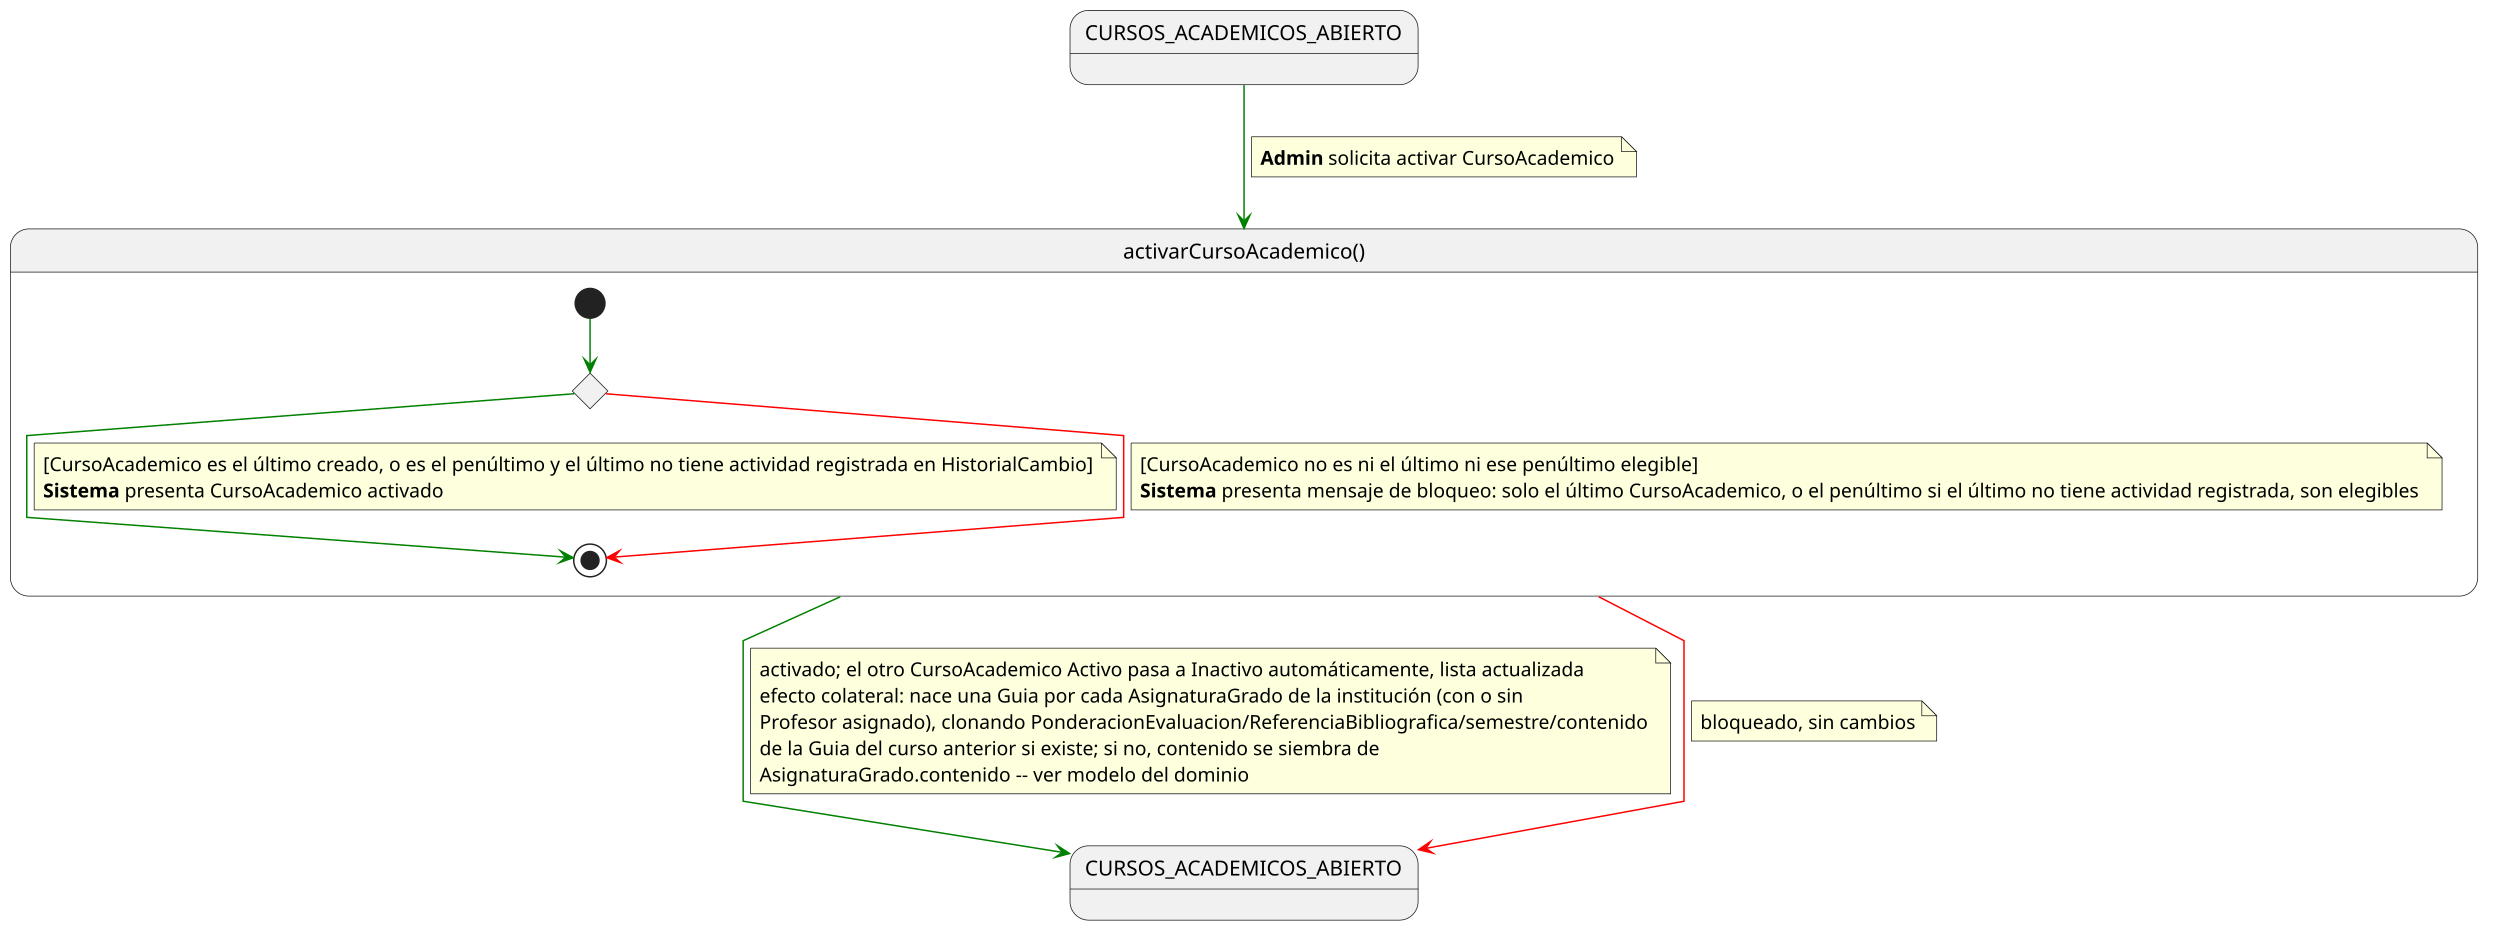
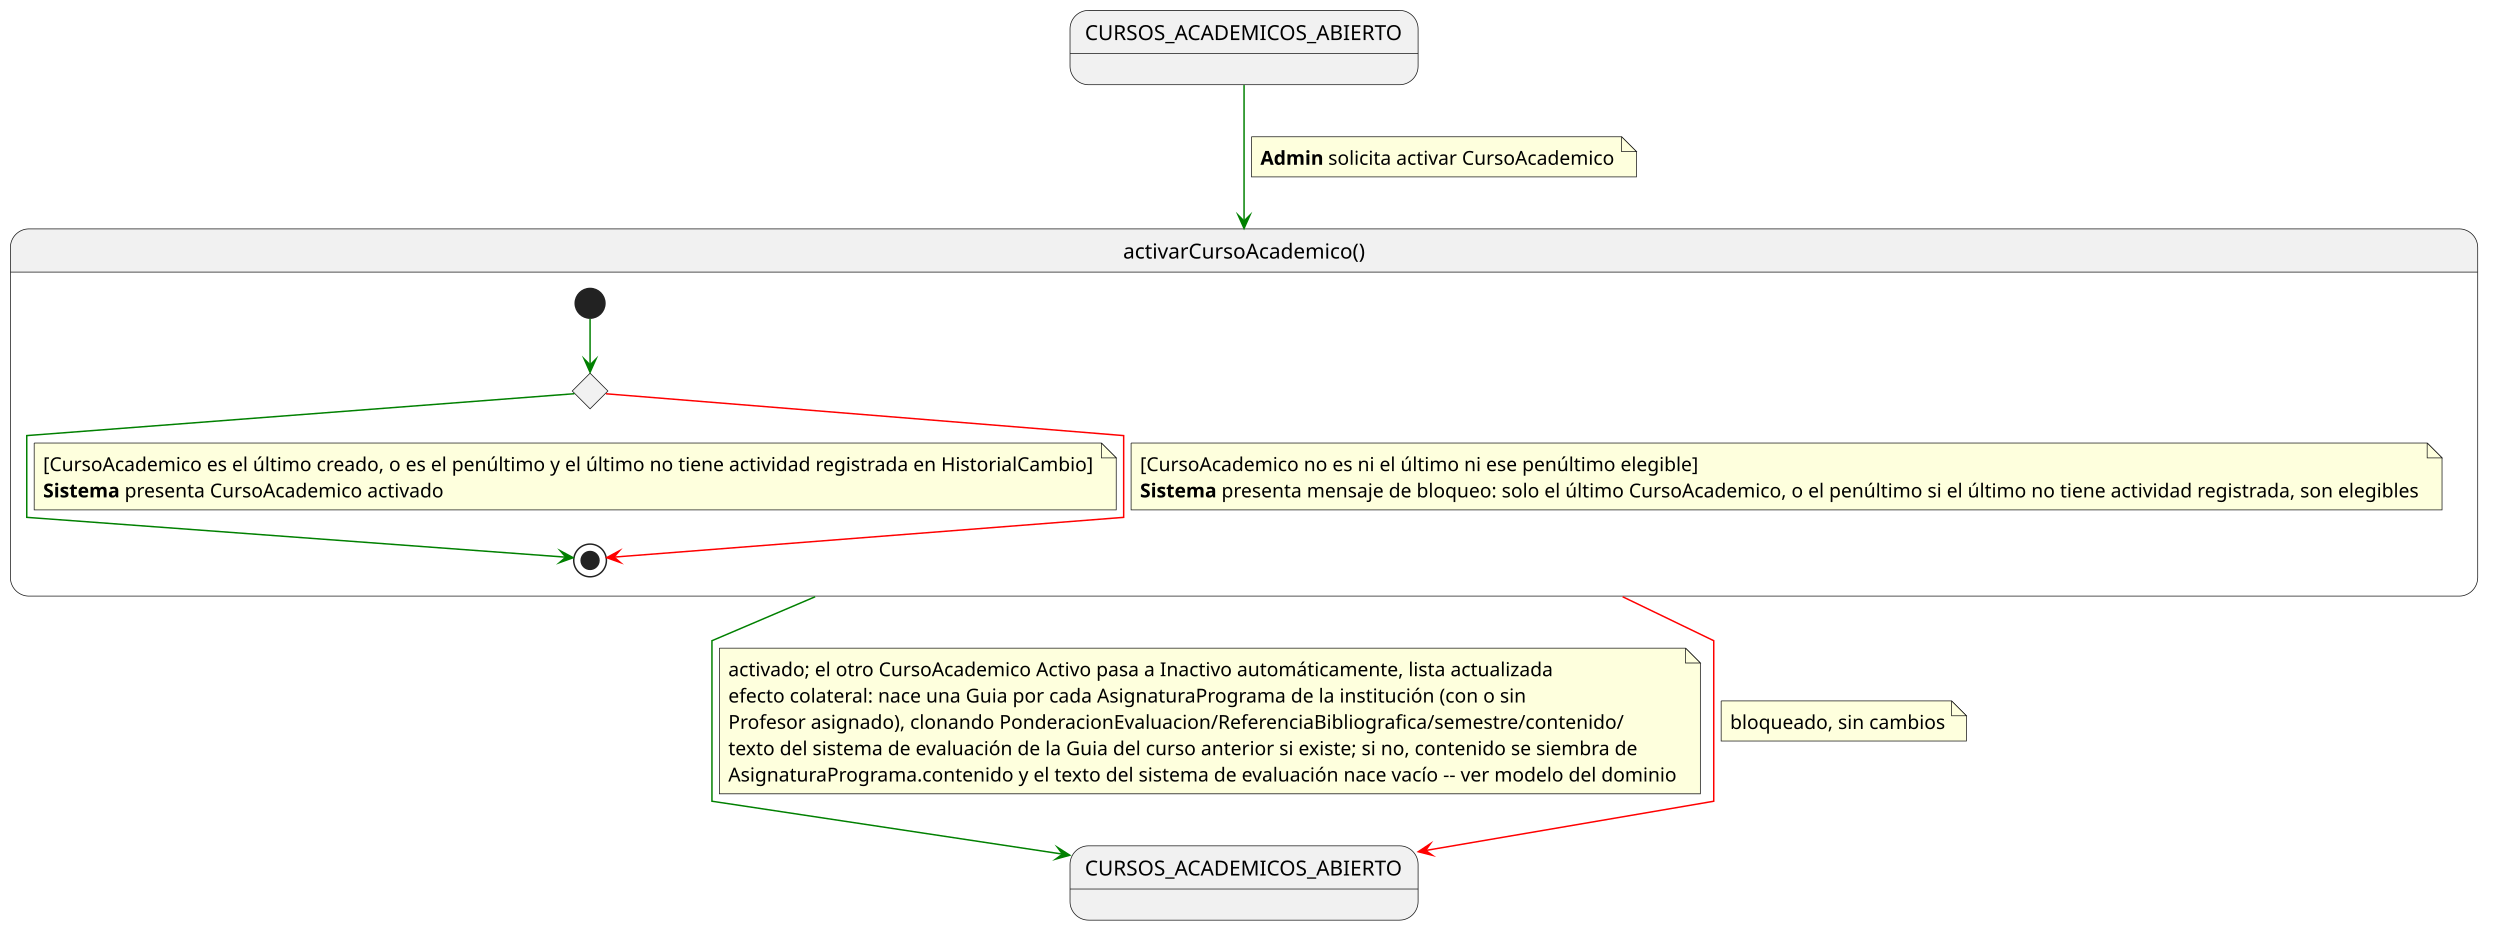
- <svg xmlns="http://www.w3.org/2000/svg" contentStyleType="text/css" data-diagram-type="STATE" height="633px" preserveAspectRatio="none" style="width:1682px;height:633px;background:#FFFFFF;" version="1.1" viewBox="0 0 1682 633" width="1682px" zoomAndPan="magnify">
+ <svg xmlns="http://www.w3.org/2000/svg" version="1.1" data-diagram-type="STATE" style="width:1682px;height:633px;background:#FFFFFF;" width="1682px" height="633px" viewBox="0 0 1682 633" zoomAndPan="magnify" preserveAspectRatio="none" contentStyleType="text/css">
  <defs />
-   <g>
-     <g class="entity" data-qualified-name="CURSOS_ACADEMICOS_ABIERTO" data-source-line="4" id="ent0001">
-       <rect fill="#F1F1F1" height="50" rx="12.5" ry="12.5" style="stroke:#181818;stroke-width:0.5;" width="234.185" x="719.91" y="7" />
-       <line style="stroke:#181818;stroke-width:0.5;" x1="719.91" x2="954.095" y1="36.068" y2="36.068" />
-       <text fill="#000000" font-family="sans-serif" font-size="14" lengthAdjust="spacing" textLength="214.185" x="729.91" y="26.966">CURSOS_ACADEMICOS_ABIERTO</text>
+   <g font-family="sans-serif" lengthAdjust="spacing">
+     <g class="entity" data-qualified-name="CURSOS_ACADEMICOS_ABIERTO" id="ent0001" data-source-line="4">
+       <rect x="719.91" y="7" width="234.185" height="50" fill="#F1F1F1" style="stroke:#181818;stroke-width:0.5;" rx="12.5" ry="12.5" />
+       <line x1="719.91" y1="36.068" x2="954.095" y2="36.068" style="stroke:#181818;stroke-width:0.5;" />
+       <text x="729.91" y="26.966" fill="#000" font-size="14" textLength="214.185">CURSOS_ACADEMICOS_ABIERTO</text>
    </g>
-     <g class="entity" data-qualified-name="CURSOS_ACADEMICOS_ABIERTOS_SALIDA" data-source-line="5" id="ent0002">
-       <rect fill="#F1F1F1" height="50" rx="12.5" ry="12.5" style="stroke:#181818;stroke-width:0.5;" width="234.185" x="719.91" y="569.07" />
-       <line style="stroke:#181818;stroke-width:0.5;" x1="719.91" x2="954.095" y1="598.138" y2="598.138" />
-       <text fill="#000000" font-family="sans-serif" font-size="14" lengthAdjust="spacing" textLength="214.185" x="729.91" y="589.036">CURSOS_ACADEMICOS_ABIERTO</text>
+     <g class="entity" data-qualified-name="CURSOS_ACADEMICOS_ABIERTOS_SALIDA" id="ent0002" data-source-line="5">
+       <rect x="719.91" y="569.07" width="234.185" height="50" fill="#F1F1F1" style="stroke:#181818;stroke-width:0.5;" rx="12.5" ry="12.5" />
+       <line x1="719.91" y1="598.138" x2="954.095" y2="598.138" style="stroke:#181818;stroke-width:0.5;" />
+       <text x="729.91" y="589.036" fill="#000" font-size="14" textLength="214.185">CURSOS_ACADEMICOS_ABIERTO</text>
    </g>
-     <g class="entity" data-qualified-name="activarCursoAcademico" data-source-line="15" id="ent0003">
+     <g class="entity" data-qualified-name="activarCursoAcademico" id="ent0003" data-source-line="15">
      <path d="M19.5,154 L1654.5,154 A12.5,12.5 0 0 1 1667,166.5 L1667,183.068 L7,183.068 L7,166.5 A12.5,12.5 0 0 1 19.5,154" fill="#F1F1F1" />
-       <rect fill="none" height="247.068" rx="12.5" ry="12.5" style="stroke:#181818;stroke-width:0.5;" width="1660" x="7" y="154" />
-       <line style="stroke:#181818;stroke-width:0.5;" x1="7" x2="1667" y1="183.068" y2="183.068" />
-       <text fill="#000000" font-family="sans-serif" font-size="14" lengthAdjust="spacing" textLength="162.763" x="755.618" y="173.966">activarCursoAcademico()</text>
+       <rect x="7" y="154" width="1660" height="247.068" fill="none" style="stroke:#181818;stroke-width:0.5;" rx="12.5" ry="12.5" />
+       <line x1="7" y1="183.068" x2="1667" y2="183.068" style="stroke:#181818;stroke-width:0.5;" />
+       <text x="755.618" y="173.966" fill="#000" font-size="14" textLength="162.763">activarCursoAcademico()</text>
      <g class="entity" data-qualified-name="activarCursoAcademico.c" id="ent0004">
-         <polygon fill="#F1F1F1" points="397,251.068,409,263.068,397,275.068,385,263.068,397,251.068" style="stroke:#181818;stroke-width:0.5;stroke-linejoin:miter;stroke-miterlimit:10;" />
+         <polygon points="397,251.068,409,263.068,397,275.068,385,263.068,397,251.068" fill="#F1F1F1" style="stroke:#181818;stroke-width:0.5;stroke-linejoin:miter;stroke-miterlimit:10;" />
      </g>
-       <g class="start_entity" data-qualified-name="activarCursoAcademico..start.activarCursoAcademico" data-source-line="19" id="ent0006">
-         <ellipse cx="397" cy="204.068" fill="#222222" rx="10" ry="10" style="stroke:#222222;stroke-width:1;" />
+       <g class="start_entity" data-qualified-name="activarCursoAcademico..start.activarCursoAcademico" id="ent0006" data-source-line="19">
+         <ellipse cx="397" cy="204.068" rx="10" ry="10" fill="#222" style="stroke:#222;stroke-width:1;" />
      </g>
-       <g class="end_entity" data-qualified-name="activarCursoAcademico..end.activarCursoAcademico" data-source-line="21" id="ent0008">
-         <ellipse cx="397" cy="377.068" fill="none" rx="11" ry="11" style="stroke:#222222;stroke-width:1;" />
-         <ellipse cx="397" cy="377.068" fill="#222222" rx="6" ry="6" style="stroke:#222222;stroke-width:1;" />
+       <g class="end_entity" data-qualified-name="activarCursoAcademico..end.activarCursoAcademico" id="ent0008" data-source-line="21">
+         <ellipse cx="397" cy="377.068" rx="11" ry="11" fill="none" style="stroke:#222;stroke-width:1;" />
+         <ellipse cx="397" cy="377.068" rx="6" ry="6" fill="#222" style="stroke:#222;stroke-width:1;" />
      </g>
-       <g class="link" data-entity-1="ent0006" data-entity-2="ent0004" data-link-type="dependency" data-source-line="19" id="lnk7">
-         <path d="M397,214.478 C397,224.348 397,234.858 397,245.478" fill="none" id="*start*activarCursoAcademico-to-c" style="stroke:#008000;stroke-width:1;" />
-         <polygon fill="#008000" points="397,250.478,401,241.478,397,245.478,393,241.478,397,250.478" style="stroke:#008000;stroke-width:1;stroke-linejoin:miter;stroke-miterlimit:10;" />
+       <g class="link" data-entity-1="ent0006" data-entity-2="ent0004" id="lnk7" data-source-line="19" data-link-type="dependency">
+         <path d="M397,214.478 C397,224.348 397,234.858 397,245.478" style="stroke:#008000;stroke-width:1;" fill="none" id="*start*activarCursoAcademico-to-c" />
+         <polygon points="397,250.478,401,241.478,397,245.478,393,241.478,397,250.478" fill="#008000" style="stroke:#008000;stroke-width:1;stroke-linejoin:miter;stroke-miterlimit:10;" />
      </g>
-       <g class="link" data-entity-1="ent0004" data-entity-2="ent0008" data-link-type="dependency" data-source-line="21" id="lnk9">
-         <path d="M386.47,264.878 C325.26,269.558 18,293.068 18,293.068 C18,293.068 18,348.068 18,348.068 C18,348.068 317.614,370.199 380.674,374.859" fill="none" id="c-to-*end*activarCursoAcademico" style="stroke:#008000;stroke-width:1;" />
-         <polygon fill="#008000" points="385.66,375.228,376.979,370.575,380.674,374.859,376.39,378.554,385.66,375.228" style="stroke:#008000;stroke-width:1;stroke-linejoin:miter;stroke-miterlimit:10;" />
-         <path d="M23,298.068 L23,343.068 L751,343.068 L751,308.068 L741,298.068 L23,298.068" fill="#FEFFDD" style="stroke:#181818;stroke-width:0.5;" />
-         <path d="M741,298.068 L741,308.068 L751,308.068 L741,298.068" fill="#FEFFDD" style="stroke:#181818;stroke-width:0.5;" />
-         <text fill="#000000" font-family="sans-serif" font-size="13" lengthAdjust="spacing" textLength="707.253" x="29" y="316.965">[CursoAcademico es el último creado, o es el penúltimo y el último no tiene actividad registrada en HistorialCambio]</text>
-         <text fill="#000000" font-family="sans-serif" font-size="13" font-weight="700" lengthAdjust="spacing" textLength="51.441" x="29" y="334.671">Sistema</text>
-         <text fill="#000000" font-family="sans-serif" font-size="13" lengthAdjust="spacing" textLength="214.864" x="83.821" y="334.671">presenta CursoAcademico activado</text>
+       <g class="link" data-entity-1="ent0004" data-entity-2="ent0008" id="lnk9" data-source-line="21" data-link-type="dependency">
+         <path d="M386.47,264.878 C325.26,269.558 18,293.068 18,293.068 C18,293.068 18,348.068 18,348.068 C18,348.068 317.614,370.199 380.674,374.859" style="stroke:#008000;stroke-width:1;" fill="none" id="c-to-*end*activarCursoAcademico" />
+         <polygon points="385.66,375.228,376.979,370.576,380.674,374.859,376.39,378.554,385.66,375.228" fill="#008000" style="stroke:#008000;stroke-width:1;stroke-linejoin:miter;stroke-miterlimit:10;" />
+         <path d="M23,298.068 L23,343.068 L751,343.068 L751,308.068 L741,298.068 L23,298.068" style="stroke:#181818;stroke-width:0.5;" fill="#FEFFDD" />
+         <path d="M741,298.068 L741,308.068 L751,308.068 L741,298.068" style="stroke:#181818;stroke-width:0.5;" fill="#FEFFDD" />
+         <text x="29" y="316.965" fill="#000" font-size="13" textLength="707.253">[CursoAcademico es el último creado, o es el penúltimo y el último no tiene actividad registrada en HistorialCambio]</text>
+         <text x="29" y="334.671" fill="#000" font-size="13" textLength="51.441" font-weight="700">Sistema</text>
+         <text x="83.821" y="334.671" fill="#000" font-size="13" textLength="214.864">presenta CursoAcademico activado</text>
      </g>
-       <g class="link" data-entity-1="ent0004" data-entity-2="ent0008" data-link-type="dependency" data-source-line="27" id="lnk10">
-         <path d="M407.74,264.938 C467.48,269.758 756,293.068 756,293.068 C756,293.068 756,348.068 756,348.068 C756,348.068 473.715,370.09 413.125,374.81" fill="none" id="c-to-*end*activarCursoAcademico-1" style="stroke:#FF0000;stroke-width:1;" />
-         <polygon fill="#FF0000" points="408.14,375.198,417.423,378.487,413.125,374.81,416.802,370.511,408.14,375.198" style="stroke:#FF0000;stroke-width:1;stroke-linejoin:miter;stroke-miterlimit:10;" />
-         <path d="M761,298.068 L761,343.068 L1643,343.068 L1643,308.068 L1633,298.068 L761,298.068" fill="#FEFFDD" style="stroke:#181818;stroke-width:0.5;" />
-         <path d="M1633,298.068 L1633,308.068 L1643,308.068 L1633,298.068" fill="#FEFFDD" style="stroke:#181818;stroke-width:0.5;" />
-         <text fill="#000000" font-family="sans-serif" font-size="13" lengthAdjust="spacing" textLength="375.596" x="767" y="316.965">[CursoAcademico no es ni el último ni ese penúltimo elegible]</text>
-         <text fill="#000000" font-family="sans-serif" font-size="13" font-weight="700" lengthAdjust="spacing" textLength="51.441" x="767" y="334.671">Sistema</text>
-         <text fill="#000000" font-family="sans-serif" font-size="13" lengthAdjust="spacing" textLength="806.26" x="821.821" y="334.671">presenta mensaje de bloqueo: solo el último CursoAcademico, o el penúltimo si el último no tiene actividad registrada, son elegibles</text>
+       <g class="link" data-entity-1="ent0004" data-entity-2="ent0008" id="lnk10" data-source-line="27" data-link-type="dependency">
+         <path d="M407.74,264.938 C467.48,269.758 756,293.068 756,293.068 C756,293.068 756,348.068 756,348.068 C756,348.068 473.715,370.09 413.125,374.81" style="stroke:#F00;stroke-width:1;" fill="none" id="c-to-*end*activarCursoAcademico-1" />
+         <polygon points="408.14,375.198,417.423,378.487,413.125,374.81,416.802,370.511,408.14,375.198" fill="#F00" style="stroke:#F00;stroke-width:1;stroke-linejoin:miter;stroke-miterlimit:10;" />
+         <path d="M761,298.068 L761,343.068 L1643,343.068 L1643,308.068 L1633,298.068 L761,298.068" style="stroke:#181818;stroke-width:0.5;" fill="#FEFFDD" />
+         <path d="M1633,298.068 L1633,308.068 L1643,308.068 L1633,298.068" style="stroke:#181818;stroke-width:0.5;" fill="#FEFFDD" />
+         <text x="767" y="316.965" fill="#000" font-size="13" textLength="375.596">[CursoAcademico no es ni el último ni ese penúltimo elegible]</text>
+         <text x="767" y="334.671" fill="#000" font-size="13" textLength="51.441" font-weight="700">Sistema</text>
+         <text x="821.821" y="334.671" fill="#000" font-size="13" textLength="806.26">presenta mensaje de bloqueo: solo el último CursoAcademico, o el penúltimo si el último no tiene actividad registrada, son elegibles</text>
      </g>
    </g>
-     <g class="link" data-entity-1="ent0001" data-entity-2="ent0003" data-link-type="dependency" data-source-line="7" id="lnk5">
-       <path d="M837,57.24 C837,80.34 837,111.96 837,148.7" fill="none" id="CURSOS_ACADEMICOS_ABIERTO-to-activarCursoAcademico" style="stroke:#008000;stroke-width:1;" />
-       <polygon fill="#008000" points="837,153.7,841,144.7,837,148.7,833,144.7,837,153.7" style="stroke:#008000;stroke-width:1;stroke-linejoin:miter;stroke-miterlimit:10;" />
-       <path d="M842,92 L842,119 L1101,119 L1101,102 L1091,92 L842,92" fill="#FEFFDD" style="stroke:#181818;stroke-width:0.5;" />
-       <path d="M1091,92 L1091,102 L1101,102 L1091,92" fill="#FEFFDD" style="stroke:#181818;stroke-width:0.5;" />
-       <text fill="#000000" font-family="sans-serif" font-size="13" font-weight="700" lengthAdjust="spacing" textLength="42.224" x="848" y="110.897">Admin</text>
-       <text fill="#000000" font-family="sans-serif" font-size="13" lengthAdjust="spacing" textLength="192.478" x="893.604" y="110.897">solicita activar CursoAcademico</text>
+     <g class="link" data-entity-1="ent0001" data-entity-2="ent0003" id="lnk5" data-source-line="7" data-link-type="dependency">
+       <path d="M837,57.24 C837,80.34 837,111.96 837,148.7" style="stroke:#008000;stroke-width:1;" fill="none" id="CURSOS_ACADEMICOS_ABIERTO-to-activarCursoAcademico" />
+       <polygon points="837,153.7,841,144.7,837,148.7,833,144.7,837,153.7" fill="#008000" style="stroke:#008000;stroke-width:1;stroke-linejoin:miter;stroke-miterlimit:10;" />
+       <path d="M842,92 L842,119 L1101,119 L1101,102 L1091,92 L842,92" style="stroke:#181818;stroke-width:0.5;" fill="#FEFFDD" />
+       <path d="M1091,92 L1091,102 L1101,102 L1091,92" style="stroke:#181818;stroke-width:0.5;" fill="#FEFFDD" />
+       <text x="848" y="110.897" fill="#000" font-size="13" textLength="42.224" font-weight="700">Admin</text>
+       <text x="893.604" y="110.897" fill="#000" font-size="13" textLength="192.478">solicita activar CursoAcademico</text>
    </g>
-     <g class="link" data-entity-1="ent0003" data-entity-2="ent0002" data-link-type="dependency" data-source-line="34" id="lnk11">
-       <path d="M565.38,401.48 C526.84,418.92 500,431.07 500,431.07 C500,431.07 500,539.07 500,539.07 C500,539.07 617.413,557.879 714.673,573.469" fill="none" id="activarCursoAcademico-to-CURSOS_ACADEMICOS_ABIERTOS_SALIDA" style="stroke:#008000;stroke-width:1;" />
-       <polygon fill="#008000" points="719.61,574.26,711.356,568.886,714.673,573.469,710.09,576.785,719.61,574.26" style="stroke:#008000;stroke-width:1;stroke-linejoin:miter;stroke-miterlimit:10;" />
-       <path d="M505,436.07 L505,534.07 L1124,534.07 L1124,446.07 L1114,436.07 L505,436.07" fill="#FEFFDD" style="stroke:#181818;stroke-width:0.5;" />
-       <path d="M1114,436.07 L1114,446.07 L1124,446.07 L1114,436.07" fill="#FEFFDD" style="stroke:#181818;stroke-width:0.5;" />
-       <text fill="#000000" font-family="sans-serif" font-size="13" lengthAdjust="spacing" textLength="555.061" x="511" y="454.967">activado; el otro CursoAcademico Activo pasa a Inactivo automáticamente, lista actualizada</text>
-       <text fill="#000000" font-family="sans-serif" font-size="13" lengthAdjust="spacing" textLength="514.566" x="511" y="472.673">efecto colateral: nace una Guia por cada AsignaturaGrado de la institución (con o sin</text>
-       <text fill="#000000" font-family="sans-serif" font-size="13" lengthAdjust="spacing" textLength="598.989" x="511" y="490.379">Profesor asignado), clonando PonderacionEvaluacion/ReferenciaBibliografica/semestre/contenido</text>
-       <text fill="#000000" font-family="sans-serif" font-size="13" lengthAdjust="spacing" textLength="417.651" x="511" y="508.085">de la Guia del curso anterior si existe; si no, contenido se siembra de</text>
-       <text fill="#000000" font-family="sans-serif" font-size="13" lengthAdjust="spacing" textLength="329.927" x="511" y="525.791">AsignaturaGrado.contenido -- ver modelo del dominio</text>
+     <g class="link" data-entity-1="ent0003" data-entity-2="ent0002" id="lnk11" data-source-line="34" data-link-type="dependency">
+       <path d="M548.45,401.48 C507.52,418.92 479,431.07 479,431.07 C479,431.07 479,539.07 479,539.07 C479,539.07 610.426,558.894 714.836,574.644" style="stroke:#008000;stroke-width:1;" fill="none" id="activarCursoAcademico-to-CURSOS_ACADEMICOS_ABIERTOS_SALIDA" />
+       <polygon points="719.78,575.39,711.477,570.092,714.836,574.644,710.284,578.003,719.78,575.39" fill="#008000" style="stroke:#008000;stroke-width:1;stroke-linejoin:miter;stroke-miterlimit:10;" />
+       <path d="M484,436.07 L484,534.07 L1144,534.07 L1144,446.07 L1134,436.07 L484,436.07" style="stroke:#181818;stroke-width:0.5;" fill="#FEFFDD" />
+       <path d="M1134,436.07 L1134,446.07 L1144,446.07 L1134,436.07" style="stroke:#181818;stroke-width:0.5;" fill="#FEFFDD" />
+       <text x="490" y="454.967" fill="#000" font-size="13" textLength="555.061">activado; el otro CursoAcademico Activo pasa a Inactivo automáticamente, lista actualizada</text>
+       <text x="490" y="472.673" fill="#000" font-size="13" textLength="537.784">efecto colateral: nace una Guia por cada AsignaturaPrograma de la institución (con o sin</text>
+       <text x="490" y="490.379" fill="#000" font-size="13" textLength="603.824">Profesor asignado), clonando PonderacionEvaluacion/ReferenciaBibliografica/semestre/contenido/</text>
+       <text x="490" y="508.085" fill="#000" font-size="13" textLength="612.703">texto del sistema de evaluación de la Guia del curso anterior si existe; si no, contenido se siembra de</text>
+       <text x="490" y="525.791" fill="#000" font-size="13" textLength="639.288">AsignaturaPrograma.contenido y el texto del sistema de evaluación nace vacío -- ver modelo del dominio</text>
    </g>
-     <g class="link" data-entity-1="ent0003" data-entity-2="ent0002" data-link-type="dependency" data-source-line="43" id="lnk12">
-       <path d="M1075.58,401.48 C1109.42,418.92 1133,431.07 1133,431.07 C1133,431.07 1133,539.07 1133,539.07 C1133,539.07 1041.969,555.672 959.329,570.752" fill="none" id="activarCursoAcademico-to-CURSOS_ACADEMICOS_ABIERTOS_SALIDA-1" style="stroke:#FF0000;stroke-width:1;" />
-       <polygon fill="#FF0000" points="954.41,571.65,963.982,573.969,959.329,570.752,962.546,566.099,954.41,571.65" style="stroke:#FF0000;stroke-width:1;stroke-linejoin:miter;stroke-miterlimit:10;" />
-       <path d="M1138,471.57 L1138,498.57 L1303,498.57 L1303,481.57 L1293,471.57 L1138,471.57" fill="#FEFFDD" style="stroke:#181818;stroke-width:0.5;" />
-       <path d="M1293,471.57 L1293,481.57 L1303,481.57 L1293,471.57" fill="#FEFFDD" style="stroke:#181818;stroke-width:0.5;" />
-       <text fill="#000000" font-family="sans-serif" font-size="13" lengthAdjust="spacing" textLength="144.716" x="1144" y="490.467">bloqueado, sin cambios</text>
+     <g class="link" data-entity-1="ent0003" data-entity-2="ent0002" id="lnk12" data-source-line="43" data-link-type="dependency">
+       <path d="M1091.7,401.48 C1127.83,418.92 1153,431.07 1153,431.07 C1153,431.07 1153,539.07 1153,539.07 C1153,539.07 1049.079,556.828 959.149,572.198" style="stroke:#F00;stroke-width:1;" fill="none" id="activarCursoAcademico-to-CURSOS_ACADEMICOS_ABIERTOS_SALIDA-1" />
+       <polygon points="954.22,573.04,963.765,575.467,959.149,572.198,962.417,567.581,954.22,573.04" fill="#F00" style="stroke:#F00;stroke-width:1;stroke-linejoin:miter;stroke-miterlimit:10;" />
+       <path d="M1158,471.57 L1158,498.57 L1323,498.57 L1323,481.57 L1313,471.57 L1158,471.57" style="stroke:#181818;stroke-width:0.5;" fill="#FEFFDD" />
+       <path d="M1313,471.57 L1313,481.57 L1323,481.57 L1313,471.57" style="stroke:#181818;stroke-width:0.5;" fill="#FEFFDD" />
+       <text x="1164" y="490.467" fill="#000" font-size="13" textLength="144.716">bloqueado, sin cambios</text>
    </g>
  </g>
</svg>
